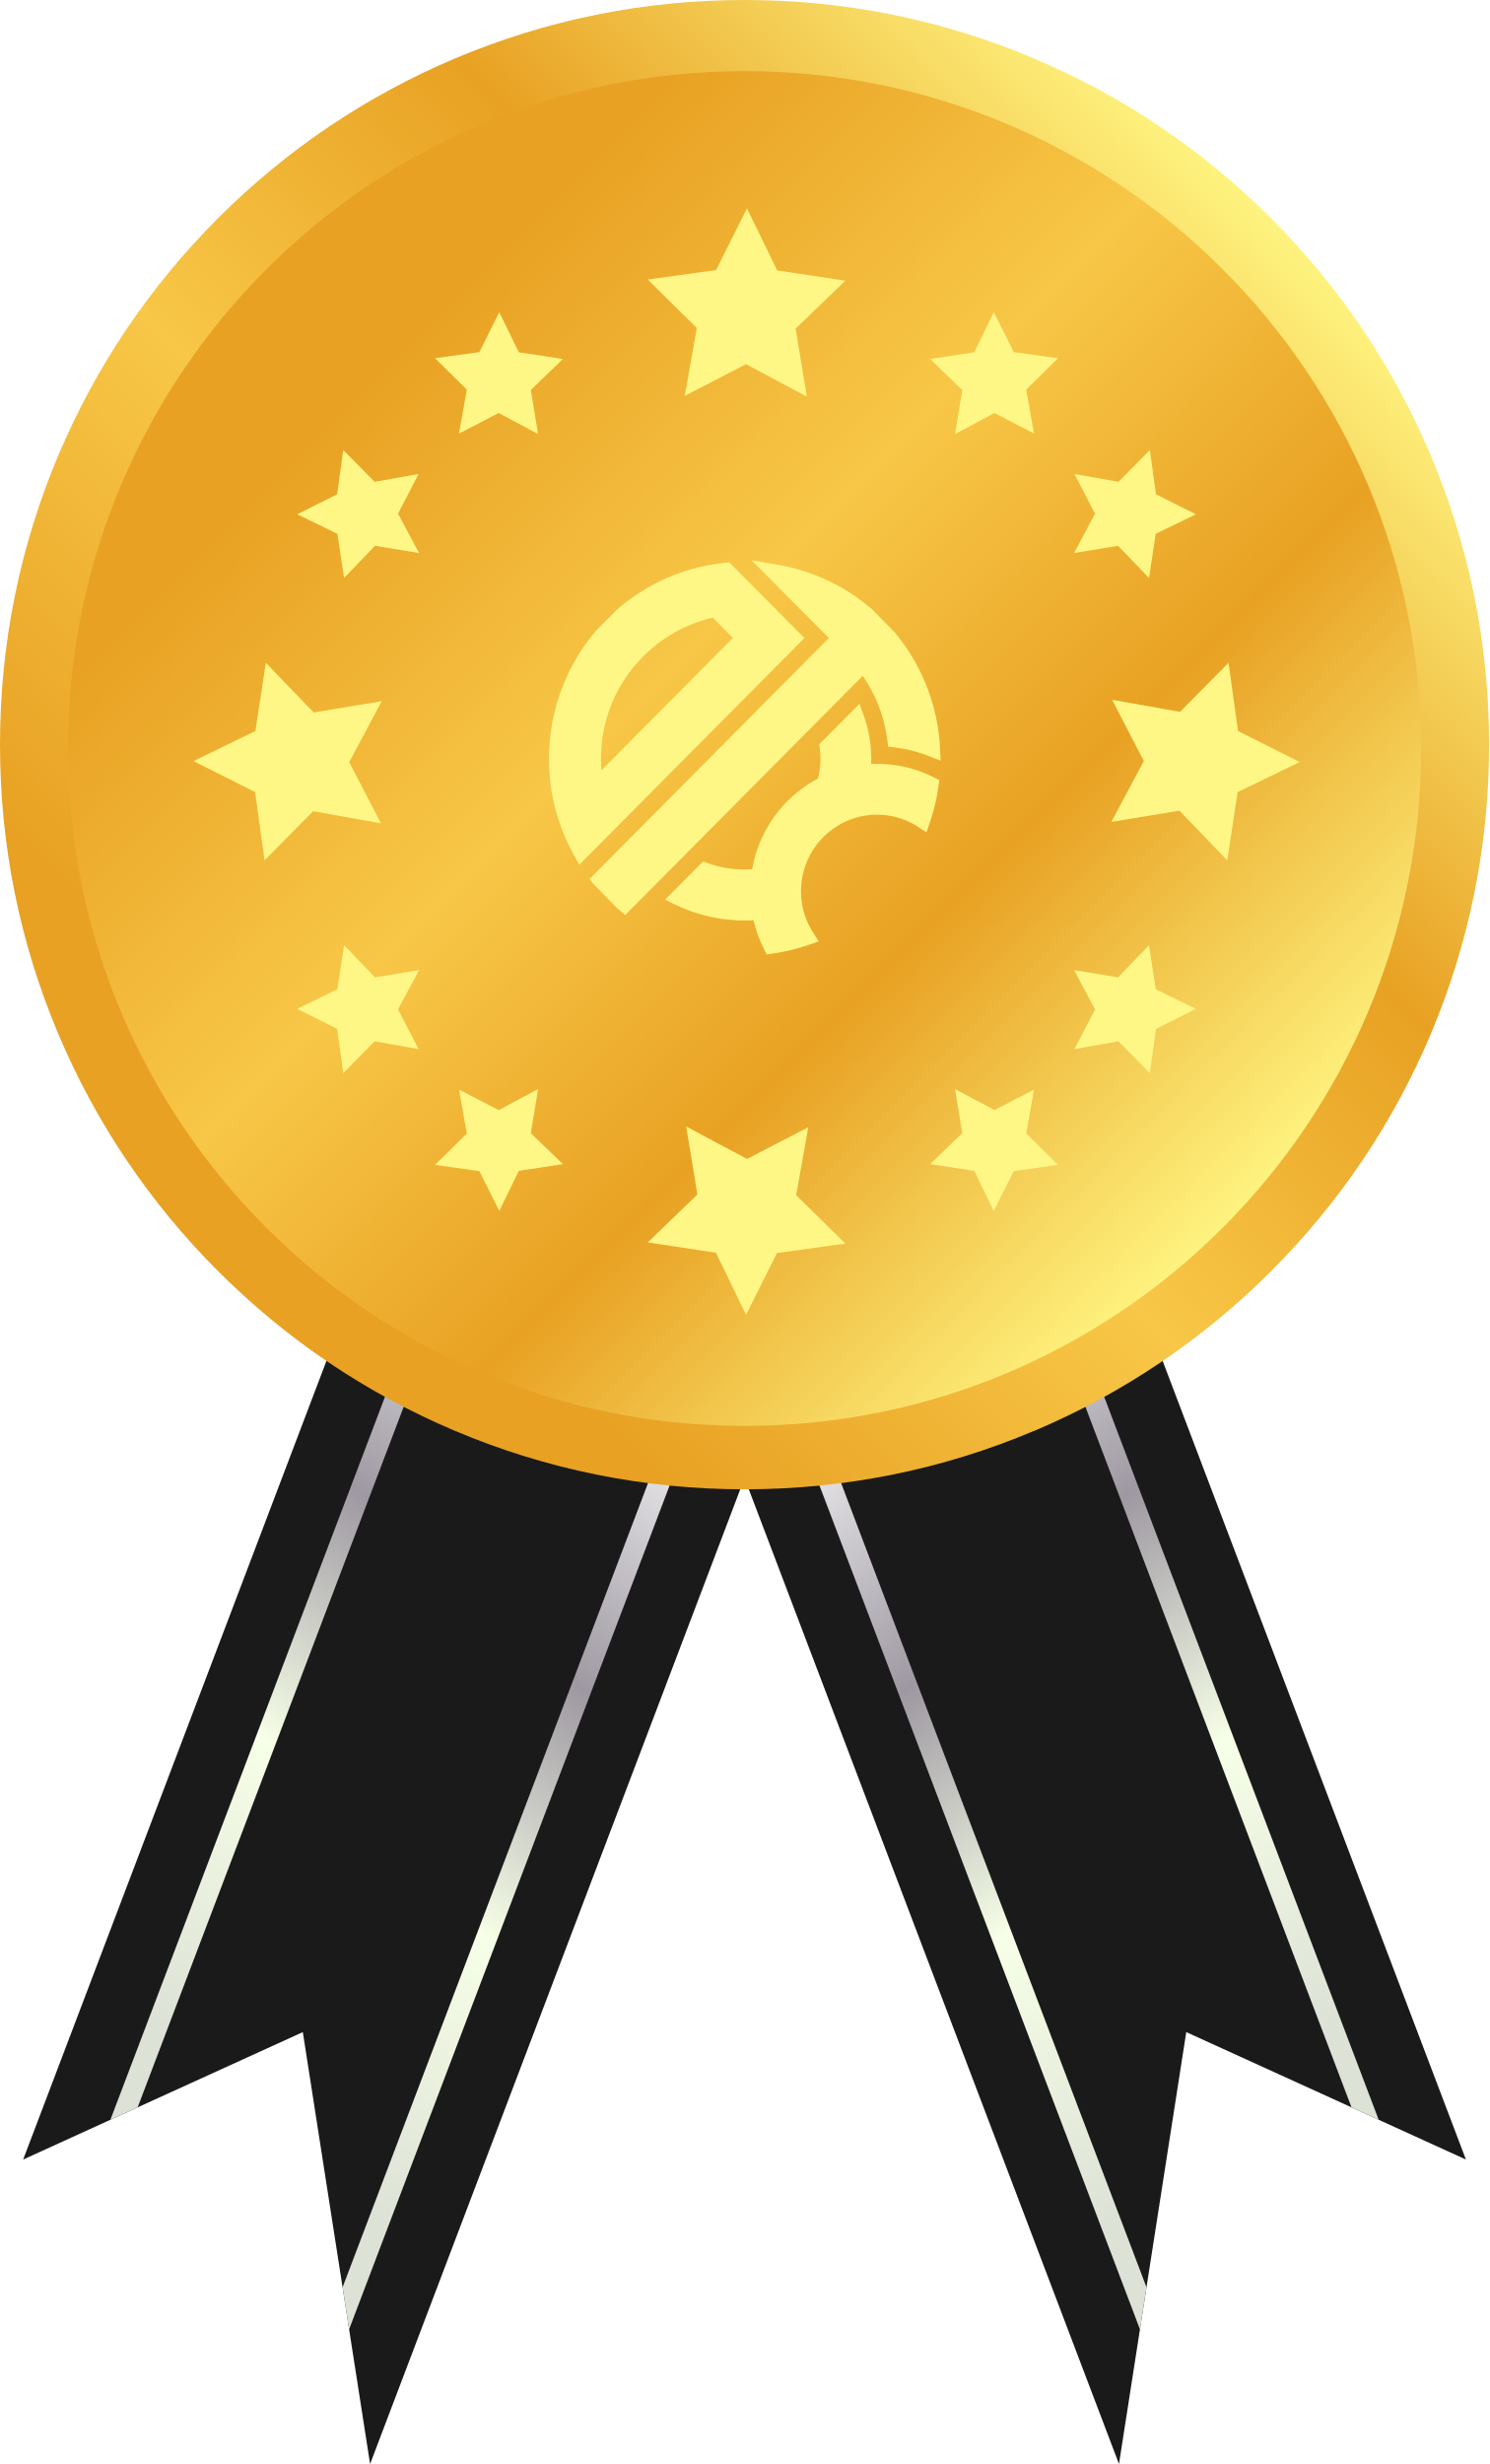
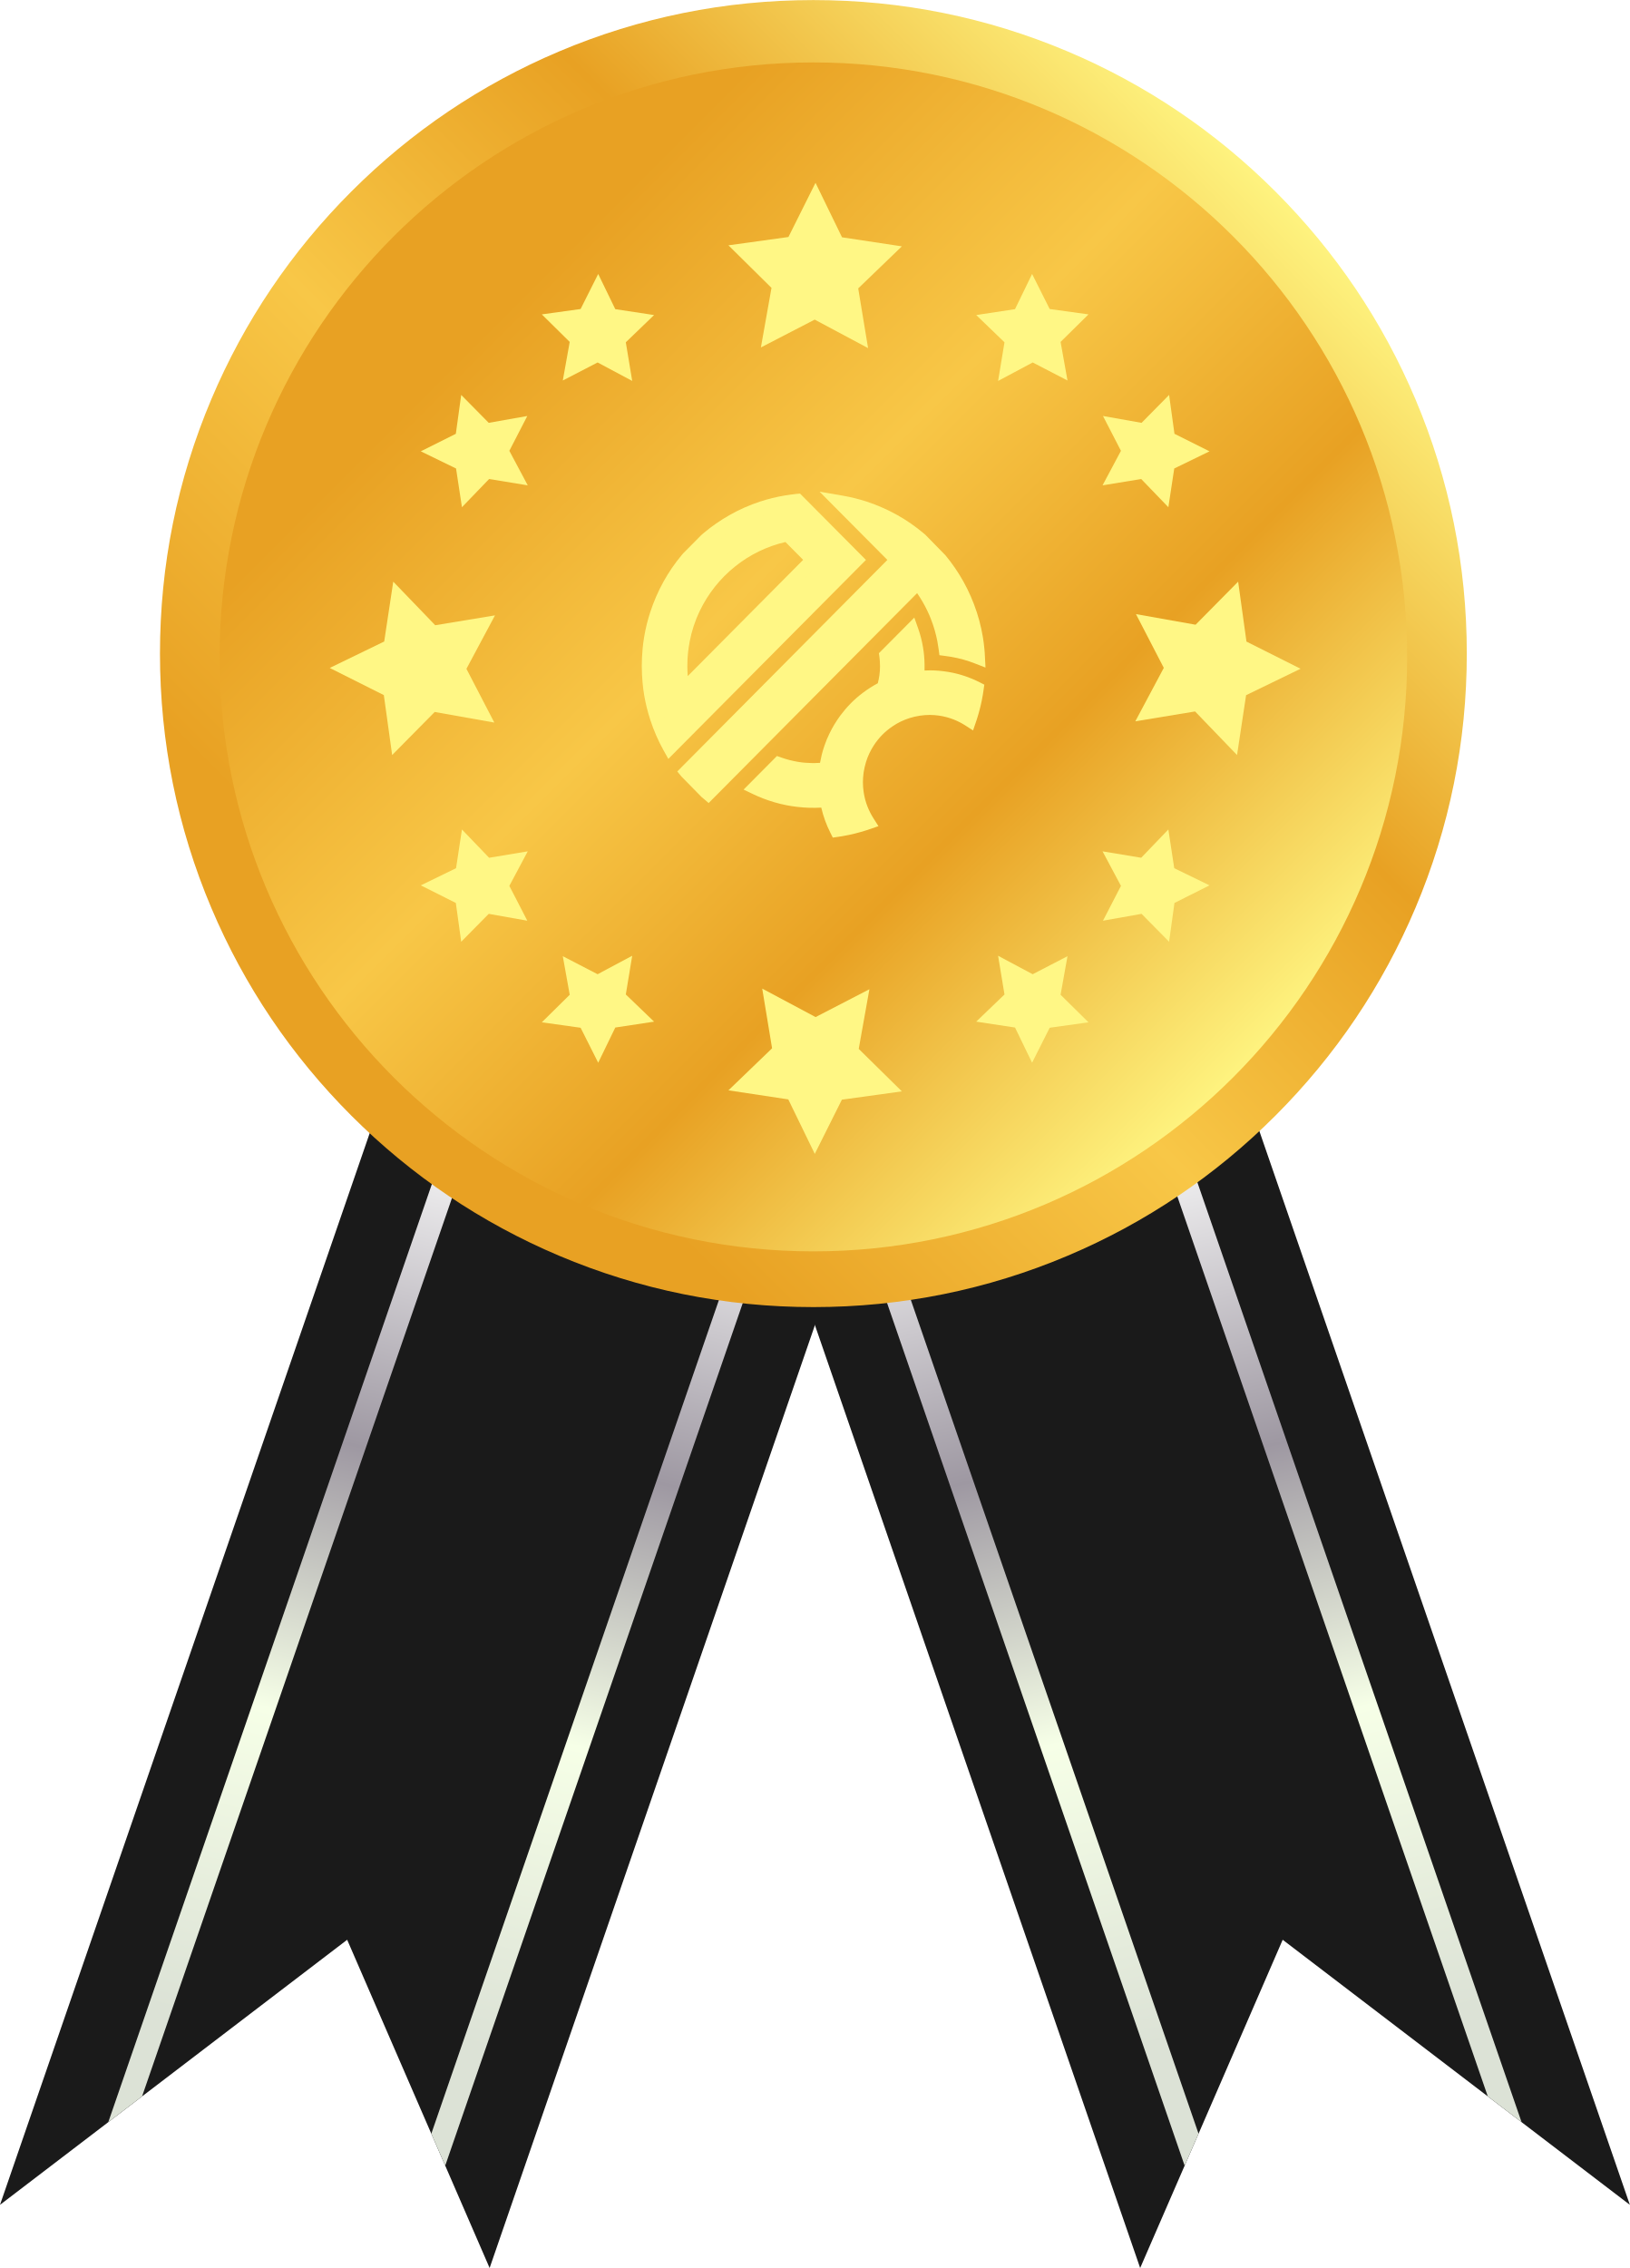
- <svg xmlns="http://www.w3.org/2000/svg" xmlns:xlink="http://www.w3.org/1999/xlink" id="Layer_2" data-name="Layer 2" viewBox="0 0 177.52 293.7">
+ <svg xmlns="http://www.w3.org/2000/svg" xmlns:xlink="http://www.w3.org/1999/xlink" id="Layer_2" data-name="Layer 2" viewBox="0 0 221.4 308.04">
  <defs>
    <style>
      .cls-1 {
        fill: url(#linear-gradient);
      }

      .cls-1, .cls-2, .cls-3, .cls-4, .cls-5, .cls-6, .cls-7, .cls-8 {
        stroke-width: 0px;
      }

      .cls-2 {
        fill: #1a1a1a;
      }

      .cls-3 {
        fill: #fff785;
      }

      .cls-4 {
        fill: url(#linear-gradient-4);
      }

      .cls-5 {
        fill: url(#linear-gradient-2);
      }

      .cls-6 {
        fill: url(#linear-gradient-3);
      }

      .cls-7 {
        fill: url(#linear-gradient-5);
      }

      .cls-8 {
        fill: url(#linear-gradient-6);
      }
    </style>
-     <linearGradient id="linear-gradient" x1="81.93" y1="252.63" x2="81.93" y2="136.8" gradientTransform="translate(-52.14 94.5) rotate(-30)" gradientUnits="userSpaceOnUse">
+     <linearGradient id="linear-gradient" x1="40.7" y1="345.13" x2="40.7" y2="197.67" gradientTransform="translate(45.81 -39.32) rotate(13.31) scale(1.32 .94)" gradientUnits="userSpaceOnUse">
      <stop offset=".11" stop-color="#dce2d6" />
      <stop offset=".42" stop-color="#f6ffe7" />
      <stop offset=".69" stop-color="#9e98a2" />
      <stop offset="1" stop-color="#f7f7f7" />
    </linearGradient>
-     <linearGradient id="linear-gradient-2" x1="116.72" y1="245.23" x2="116.72" y2="129.92" xlink:href="#linear-gradient" />
-     <linearGradient id="linear-gradient-3" x1="411.91" y1="443.14" x2="411.91" y2="327.31" gradientTransform="translate(610.69 94.5) rotate(-150) scale(1 -1)" xlink:href="#linear-gradient" />
-     <linearGradient id="linear-gradient-4" x1="446.7" y1="435.74" x2="446.7" y2="320.43" gradientTransform="translate(610.69 94.5) rotate(-150) scale(1 -1)" xlink:href="#linear-gradient" />
-     <linearGradient id="linear-gradient-5" x1="452.21" y1="43.69" x2="326.68" y2="-81.84" gradientTransform="translate(69.69 -300.69) rotate(90)" gradientUnits="userSpaceOnUse">
+     <linearGradient id="linear-gradient-2" x1="73.17" y1="340.05" x2="73.17" y2="192.95" xlink:href="#linear-gradient" />
+     <linearGradient id="linear-gradient-3" x1="-84.34" y1="386.48" x2="-84.34" y2="239.02" gradientTransform="translate(5.97 -39.32) rotate(166.69) scale(1.32 -.94)" xlink:href="#linear-gradient" />
+     <linearGradient id="linear-gradient-4" x1="-51.87" y1="381.4" x2="-51.87" y2="234.3" gradientTransform="translate(5.97 -39.32) rotate(166.69) scale(1.32 -.94)" xlink:href="#linear-gradient" />
+     <linearGradient id="linear-gradient-5" x1="473.95" y1="43.69" x2="348.42" y2="-81.84" gradientTransform="translate(91.42 -322.42) rotate(90)" gradientUnits="userSpaceOnUse">
      <stop offset=".11" stop-color="#e8a123" />
      <stop offset=".42" stop-color="#f8c747" />
      <stop offset=".69" stop-color="#e8a123" />
      <stop offset="1" stop-color="#fef37f" />
    </linearGradient>
-     <linearGradient id="linear-gradient-6" x1="145.82" y1="146.29" x2="31.7" y2="32.16" gradientUnits="userSpaceOnUse">
+     <linearGradient id="linear-gradient-6" x1="167.56" y1="146.29" x2="53.43" y2="32.16" gradientUnits="userSpaceOnUse">
      <stop offset="0" stop-color="#fef37f" />
      <stop offset=".31" stop-color="#e8a123" />
      <stop offset=".58" stop-color="#f8c747" />
      <stop offset=".89" stop-color="#e8a123" />
    </linearGradient>
  </defs>
  <g id="gold">
    <g>
      <g>
        <g>
-           <polygon class="cls-2" points="126.28 129.77 174.76 257.41 164.36 252.67 161.12 251.19 141.42 242.22 136.68 272.64 135.9 277.65 133.4 293.7 84.92 166.07 126.28 129.77" />
-           <polygon class="cls-1" points="96.44 166.68 136.68 272.64 135.9 277.65 94.42 168.45 96.44 166.68" />
-           <polygon class="cls-5" points="122.89 143.47 164.36 252.67 161.12 251.19 120.87 145.24 122.89 143.47" />
-           <polygon class="cls-2" points="51.24 129.77 2.76 257.41 13.16 252.67 16.41 251.19 36.1 242.22 40.84 272.64 41.62 277.65 44.12 293.7 92.6 166.07 51.24 129.77" />
-           <polygon class="cls-6" points="81.09 166.68 40.84 272.64 41.62 277.65 83.1 168.45 81.09 166.68" />
-           <polygon class="cls-4" points="54.64 143.47 13.16 252.67 16.41 251.19 56.65 145.24 54.64 143.47" />
-         </g>
-         <path class="cls-7" d="M123.31,170.55c10.57-4.47,20.06-10.87,28.21-19.02,8.15-8.15,14.55-17.64,19.02-28.21,4.63-10.94,6.98-22.57,6.98-34.55s-2.35-23.61-6.98-34.55c-4.47-10.57-10.87-20.06-19.02-28.21-8.15-8.15-17.64-14.55-28.21-19.02C112.37,2.35,100.74,0,88.76,0s-23.61,2.35-34.55,6.98c-10.57,4.47-20.06,10.87-28.21,19.02-8.15,8.15-14.55,17.64-19.02,28.21C2.35,65.15,0,76.78,0,88.76s2.35,23.61,6.98,34.55c4.47,10.57,10.87,20.06,19.02,28.21,8.15,8.15,17.64,14.55,28.21,19.02,10.94,4.63,22.57,6.98,34.55,6.98s23.61-2.35,34.55-6.98Z" />
-         <ellipse class="cls-8" cx="88.76" cy="89.22" rx="80.66" ry="80.74" />
-         <g>
-           <g>
-             <polygon class="cls-3" points="92.65 32.23 100.78 33.46 94.85 39.17 96.19 47.28 88.94 43.41 81.63 47.19 83.07 39.1 77.22 33.32 85.37 32.19 89.05 24.83 92.65 32.23" />
-             <polygon class="cls-3" points="61.85 41.99 67.11 42.79 63.28 46.49 64.15 51.74 59.45 49.23 54.72 51.68 55.65 46.44 51.86 42.7 57.14 41.97 59.52 37.21 61.85 41.99" />
-             <polygon class="cls-3" points="116.15 41.99 110.88 42.79 114.72 46.49 113.85 51.74 118.55 49.23 123.27 51.68 122.34 46.44 126.13 42.7 120.86 41.97 118.47 37.21 116.15 41.99" />
-           </g>
-           <g>
-             <polygon class="cls-3" points="85.35 149.32 77.22 148.09 83.14 142.38 81.8 134.27 89.06 138.14 96.36 134.36 94.92 142.46 100.78 148.23 92.63 149.36 88.94 156.72 85.35 149.32" />
-             <polygon class="cls-3" points="116.15 139.56 110.88 138.76 114.72 135.07 113.85 129.81 118.55 132.32 123.27 129.87 122.34 135.11 126.13 138.85 120.86 139.59 118.47 144.34 116.15 139.56" />
-             <polygon class="cls-3" points="61.85 139.56 67.11 138.76 63.28 135.07 64.15 129.81 59.45 132.32 54.72 129.87 55.65 135.11 51.86 138.85 57.14 139.59 59.52 144.34 61.85 139.56" />
-           </g>
+           <polygon class="cls-2" points="119.74 153.78 66.51 308.04 60.48 294.14 58.59 289.8 47.16 263.46 19.3 284.73 14.71 288.23 0 299.46 53.22 145.21 119.74 153.78" />
+           <polygon class="cls-1" points="63.48 156.68 19.3 284.73 14.71 288.23 60.24 156.26 63.48 156.68" />
+           <polygon class="cls-5" points="106.01 162.16 60.48 294.14 58.59 289.8 102.77 161.75 106.01 162.16" />
        </g>
        <g>
-           <g>
-             <polygon class="cls-3" points="147.54 94.42 146.31 102.55 140.6 96.63 132.49 97.97 136.36 90.71 132.58 83.41 140.68 84.85 146.46 79 147.59 87.14 154.94 90.83 147.54 94.42" />
-             <polygon class="cls-3" points="137.78 63.63 136.98 68.89 133.29 65.06 128.04 65.92 130.54 61.23 128.09 56.5 133.34 57.43 137.08 53.64 137.81 58.92 142.57 61.3 137.78 63.63" />
-             <polygon class="cls-3" points="137.78 117.92 136.98 112.66 133.29 116.5 128.04 115.63 130.54 120.32 128.09 125.05 133.34 124.12 137.08 127.91 137.81 122.64 142.57 120.25 137.78 117.92" />
-           </g>
-           <g>
-             <polygon class="cls-3" points="30.45 87.13 31.69 79 37.39 84.92 45.51 83.58 41.63 90.84 45.42 98.14 37.32 96.7 31.54 102.55 30.41 94.41 23.06 90.72 30.45 87.13" />
-             <polygon class="cls-3" points="40.22 117.92 41.02 112.66 44.71 116.5 49.96 115.63 47.45 120.32 49.9 125.05 44.66 124.12 40.92 127.91 40.19 122.64 35.43 120.25 40.22 117.92" />
-             <polygon class="cls-3" points="40.22 63.63 41.02 68.89 44.71 65.06 49.96 65.92 47.45 61.23 49.9 56.5 44.66 57.43 40.92 53.64 40.19 58.92 35.43 61.3 40.22 63.63" />
-           </g>
+           <polygon class="cls-2" points="101.66 153.78 154.88 308.04 160.92 294.14 162.81 289.8 174.24 263.46 202.1 284.73 206.69 288.23 221.4 299.46 168.17 145.21 101.66 153.78" />
+           <polygon class="cls-6" points="157.92 156.68 202.1 284.73 206.69 288.23 161.16 156.26 157.92 156.68" />
+           <polygon class="cls-4" points="115.39 162.16 160.92 294.14 162.81 289.8 118.62 161.75 115.39 162.16" />
        </g>
      </g>
      <g>
-         <path class="cls-3" d="M88.78,70.29l-2.19-2.2c-.52.05-1.04.12-1.55.21-1.09.18-2.15.45-3.18.79-1.39.46-2.72,1.05-3.98,1.76-1.2.68-2.34,1.47-3.39,2.35-.07.06-.15.12-.22.18h-.01s-2.44,2.47-2.44,2.47h0c-.06.08-.12.16-.18.23-.88,1.06-1.66,2.2-2.34,3.41-.7,1.26-1.29,2.6-1.74,4.01-.34,1.04-.6,2.11-.78,3.2-.09.51-.16,1.04-.21,1.56-.07.72-.11,1.46-.11,2.2s.04,1.48.11,2.2c.05.53.12,1.05.21,1.56.18,1.1.45,2.17.78,3.2.45,1.4,1.04,2.74,1.74,4.01l3.1-3.12,2.08-2.09,1.02-1.02,1.85-1.86,1.49-1.5,1.37-1.38,2.86-2.88,2.86-2.88,2.86-2.88,1.37-1.38,1.49-1.5,1.84-1.86,1.02-1.02-5.72-5.76ZM88.56,76.27l-2.65,2.66-2.86,2.88-2.86,2.88-2.86,2.88-2.65,2.66-.21.22-2.86,2.88-.64.64c-.1-.5-.17-1-.23-1.51-.07-.66-.11-1.33-.11-2.01s.04-1.35.11-2.01c.06-.51.13-1.01.23-1.51.29-1.52.78-2.97,1.42-4.33.6-1.27,1.34-2.46,2.21-3.54.84-1.06,1.8-2.03,2.86-2.88,1.08-.87,2.26-1.62,3.52-2.22,1.35-.65,2.79-1.13,4.3-1.43l3.5,3.52-.22.22Z" />
-         <path class="cls-3" d="M69.06,103.08l-.65-1.16c-.74-1.33-1.35-2.74-1.82-4.19-.35-1.08-.63-2.21-.82-3.34-.09-.54-.16-1.09-.21-1.64-.07-.76-.11-1.54-.11-2.3s.04-1.53.11-2.3c.05-.55.12-1.09.21-1.63.19-1.13.46-2.25.82-3.35.47-1.45,1.08-2.85,1.82-4.19.7-1.26,1.52-2.46,2.44-3.56.06-.07.13-.16.2-.24l2.49-2.51c.14-.12.22-.2.3-.26,1.09-.92,2.28-1.74,3.53-2.45,1.32-.75,2.72-1.37,4.16-1.84,1.09-.36,2.21-.63,3.33-.82.54-.09,1.08-.16,1.62-.22l.47-.04,8.95,9.01-26.85,27.03ZM86.22,69.13c-.34.04-.68.09-1.01.15-1.02.17-2.04.43-3.04.75-1.31.43-2.59.99-3.8,1.68-1.14.64-2.23,1.4-3.24,2.25-.07.06-.13.11-.2.17l-2.41,2.42s-.07.09-.12.15c-.85,1.03-1.6,2.12-2.24,3.27-.68,1.22-1.24,2.5-1.67,3.83-.32,1-.58,2.03-.75,3.06-.08.49-.15.99-.2,1.49-.07.7-.1,1.41-.1,2.11s.03,1.41.1,2.11c.05.51.11,1,.2,1.5.18,1.04.43,2.07.75,3.06.29.9.64,1.78,1.05,2.64l23.54-23.7-6.87-6.92ZM70.35,96.02l-.36-1.85c-.1-.52-.18-1.05-.24-1.6-.08-.69-.12-1.41-.12-2.12s.04-1.43.12-2.12c.06-.54.14-1.07.24-1.59.31-1.58.81-3.12,1.5-4.57.63-1.33,1.41-2.58,2.33-3.74.89-1.12,1.91-2.15,3.02-3.04,1.14-.92,2.39-1.71,3.71-2.34,1.44-.69,2.97-1.2,4.54-1.51l.52-.1,4.58,4.61-19.84,19.96ZM84.96,73.62c-1.22.28-2.41.7-3.54,1.24-1.18.57-2.3,1.27-3.32,2.1-1,.8-1.91,1.72-2.71,2.72-.82,1.03-1.52,2.16-2.09,3.35-.62,1.3-1.07,2.68-1.34,4.09-.09.47-.16.95-.22,1.43-.07.62-.1,1.26-.1,1.9,0,.46.02.92.05,1.38l15.68-15.79-2.41-2.43Z" />
-         <path class="cls-3" d="M111.07,89.21c-.25-.1-.5-.19-.75-.27-1.13-.38-2.32-.66-3.54-.81-.05-.4-.11-.8-.19-1.19-.21-1.08-.51-2.12-.9-3.13-.16-.41-.33-.81-.52-1.21-.6-1.27-1.34-2.46-2.21-3.54l-2.73,2.75-.15.15h0s-2.71,2.73-2.71,2.73l-.19.19-.22.22-2.45,2.46-.3.3-2.57,2.58-2.86,2.88-2.57,2.58-2.96,2.98-.19.2-2.71,2.73h0l-.15.15-2.74,2.75-2.97,2.99c-.07-.06-.15-.12-.22-.18l-2.46-2.48c-.06-.07-.12-.14-.18-.21l2.85-2.86.13-.13,2.74-2.75.15-.15,2.71-2.73.19-.2,2.96-2.98,2.57-2.58,2.86-2.88,2.57-2.58.3-.3,2.67-2.69.19-.19,2.71-2.73.15-.15,2.73-2.75.13-.13-2.86-2.88-2.86-2.88-1.98-2c1.09.19,2.15.45,3.18.79,1.39.46,2.72,1.05,3.98,1.76,1.2.68,2.34,1.47,3.39,2.35.07.06.14.12.21.17l2.48,2.5c.06.07.12.14.18.21.88,1.06,1.66,2.2,2.34,3.41.7,1.26,1.29,2.6,1.74,4.01.11.35.22.7.31,1.06.19.7.35,1.42.47,2.15h0c.09.52.16,1.03.21,1.56.03.32.06.64.07.96Z" />
-         <path class="cls-3" d="M74.55,109.08l-.99-.84-2.71-2.76-.58-.7,28.54-28.73-9.21-9.27,3.08.53c1.13.19,2.25.47,3.33.82,1.43.47,2.83,1.09,4.16,1.83,1.25.7,2.44,1.53,3.54,2.45l.27.23,2.72,2.78c.92,1.11,1.74,2.31,2.44,3.56.74,1.33,1.35,2.74,1.82,4.18.12.36.23.73.33,1.1.2.73.36,1.49.49,2.24.09.54.16,1.08.21,1.63.03.33.06.66.07,1l.08,1.54-1.44-.56c-.23-.09-.47-.18-.71-.26-1.08-.37-2.21-.62-3.34-.76l-.77-.1-.1-.77c-.05-.38-.11-.76-.18-1.13-.2-1.01-.48-2-.85-2.95-.15-.39-.31-.77-.49-1.14-.4-.85-.88-1.67-1.41-2.44l-28.3,28.49ZM73.02,104.86l1.45,1.46,28.57-28.77.7.88c.91,1.15,1.7,2.41,2.33,3.74.2.41.38.84.55,1.27.41,1.06.73,2.17.95,3.29.03.17.06.33.09.5.77.13,1.53.3,2.28.52-.04-.31-.08-.61-.13-.91-.12-.69-.27-1.38-.45-2.06-.09-.34-.19-.68-.3-1.01-.43-1.32-.99-2.61-1.67-3.82-.64-1.15-1.39-2.25-2.23-3.26l-.15-.18-2.58-2.56c-1.01-.85-2.1-1.6-3.24-2.25-1.09-.61-2.23-1.13-3.4-1.54l5.84,5.88-28.62,28.81Z" />
-         <path class="cls-3" d="M110.89,93.58c-.03.21-.06.43-.1.64-.18,1.1-.45,2.17-.78,3.21-.03.09-.06.19-.09.28-.54-.34-1.11-.64-1.71-.88-.7-.28-1.44-.48-2.21-.59-.47-.07-.96-.11-1.45-.11s-.96.04-1.43.1c-.02,0-.04,0-.05,0-.54.08-1.07.2-1.57.37-.9.29-1.74.7-2.51,1.22-1.13.76-2.1,1.75-2.85,2.89-.5.76-.89,1.6-1.17,2.49h0c-.16.5-.27,1.01-.35,1.54,0,.06-.02.11-.02.17-.06.43-.08.87-.08,1.32,0,.51.04,1.02.11,1.51.11.76.31,1.49.58,2.18.24.62.54,1.21.89,1.76-.12.04-.25.08-.37.12-1.03.34-2.09.6-3.18.79-.18.03-.36.06-.54.08h0c-.62-1.23-1.08-2.57-1.32-3.97,0-.03-.01-.07-.02-.1-.61.06-1.23.09-1.86.09-.67,0-1.34-.04-2-.11-.08,0-.16-.02-.24-.03-.42-.05-.85-.12-1.26-.2-1.05-.21-2.06-.5-3.03-.88-.43-.17-.86-.35-1.27-.55l1.24-1.25.84-.84,1.02-1.02c.77.28,1.58.49,2.41.62.68.11,1.37.18,2.08.19.07,0,.14,0,.21,0s.14,0,.21,0c.52,0,1.04-.04,1.55-.11.07-.61.18-1.21.33-1.79.1-.4.22-.8.35-1.18.17-.5.38-.99.61-1.47.39-.81.85-1.58,1.38-2.3.81-1.1,1.77-2.07,2.85-2.89.72-.54,1.49-1.02,2.3-1.42.17-.53.29-1.09.37-1.66.06-.45.09-.91.09-1.38s-.03-.93-.09-1.38l.2-.2,1.3-1.3,1.84-1.86c.27.76.47,1.55.61,2.36.12.7.18,1.42.19,2.16,0,.07,0,.14,0,.22s0,.14,0,.21c0,.51-.04,1.01-.1,1.5.58-.07,1.17-.11,1.77-.11.05,0,.1,0,.15,0,.73,0,1.45.07,2.15.19.05,0,.11.02.16.03,1.38.24,2.68.69,3.89,1.3Z" />
-         <path class="cls-3" d="M91.41,113.79l-.32-.64c-.56-1.1-.98-2.26-1.26-3.46-1.07.06-2.13.03-3.16-.09l-.26-.03c-.44-.05-.88-.12-1.32-.21-1.09-.21-2.16-.53-3.2-.93-.46-.18-.9-.37-1.34-.58l-1.27-.61,4.53-4.56.6.21c.72.26,1.48.45,2.23.58.64.11,1.29.16,1.93.17h.2s.17,0,.17,0c.24,0,.48-.01.72-.03.07-.38.15-.75.24-1.12.11-.43.23-.85.38-1.26.18-.53.4-1.06.65-1.57.41-.86.91-1.68,1.47-2.45.87-1.17,1.89-2.22,3.05-3.09.65-.49,1.34-.94,2.06-1.32.09-.36.17-.73.22-1.1.06-.4.08-.82.08-1.25s-.03-.84-.08-1.24l-.07-.49,4.81-4.84.53,1.5c.29.82.51,1.67.65,2.53.13.76.2,1.53.21,2.31v.23s0,.25,0,.25c0,.12,0,.25,0,.37.23-.01.45-.02.68-.02h.18c.75,0,1.53.08,2.29.2.05,0,.12.02.19.03,1.43.25,2.83.72,4.15,1.39l.63.32-.1.7c-.03.22-.06.45-.1.67-.19,1.14-.47,2.27-.82,3.35l-.51,1.5-1.07-.69c-.48-.31-1-.57-1.54-.79-.64-.25-1.31-.43-1.98-.53-.84-.13-1.74-.13-2.6,0-.53.08-1,.19-1.47.34-.8.26-1.56.62-2.26,1.1-1.03.69-1.89,1.56-2.57,2.61-.45.7-.81,1.45-1.05,2.24-.14.46-.25.93-.32,1.39l-.02.15c-.05.4-.08.8-.08,1.2,0,.45.03.91.1,1.36.1.67.27,1.33.52,1.96.22.55.49,1.09.81,1.59l.68,1.07-1.58.54c-1.08.35-2.2.63-3.33.82-.19.03-.38.06-.57.09l-.71.1ZM91.48,107.54l.15.93c.19,1.12.51,2.15.93,3.12.69-.12,1.37-.28,2.04-.47-.13-.27-.25-.54-.36-.82-.3-.77-.51-1.58-.63-2.4-.08-.54-.12-1.1-.12-1.65,0-.49.03-.98.09-1.45l.03-.2c.08-.55.21-1.12.38-1.68.3-.97.74-1.89,1.29-2.74.83-1.27,1.88-2.34,3.13-3.18.86-.58,1.79-1.03,2.77-1.34.56-.18,1.15-.32,1.73-.4h.12c.93-.15,2.09-.16,3.11,0,.82.12,1.64.34,2.43.65.26.1.51.21.76.33.19-.68.34-1.37.46-2.07-.95-.42-1.94-.72-2.96-.9l-.13-.02c-.67-.11-1.35-.17-2.02-.18h-.14c-.54,0-1.1.03-1.64.1l-1.27.16.15-1.27c.06-.46.09-.93.09-1.4v-.2s0-.18,0-.18c0-.69-.07-1.37-.18-2.03-.03-.21-.07-.41-.12-.61l-1.79,1.8c.03.33.05.67.05,1.02,0,.51-.03,1.03-.1,1.52-.08.62-.22,1.23-.41,1.82l-.13.41-.39.19c-.75.37-1.47.81-2.14,1.32-1.01.76-1.9,1.67-2.65,2.69-.49.67-.92,1.39-1.28,2.13-.21.44-.4.9-.56,1.36-.13.36-.24.73-.33,1.1-.14.54-.24,1.1-.31,1.66l-.09.77-.77.1c-.55.07-1.11.11-1.67.12-.11,0-.31,0-.48,0-.72,0-1.47-.08-2.21-.2-.67-.11-1.33-.26-1.97-.46l-1.62,1.63c.89.34,1.82.6,2.75.79.39.08.79.14,1.19.19l.22.03c1.2.13,2.43.14,3.65.02l.94-.09Z" />
+         <path class="cls-7" d="M145.04,170.55c10.57-4.47,20.06-10.87,28.21-19.02,8.15-8.15,14.55-17.64,19.02-28.21,4.63-10.94,6.98-22.57,6.98-34.55s-2.35-23.61-6.98-34.55c-4.47-10.57-10.87-20.06-19.02-28.21-8.15-8.15-17.64-14.55-28.21-19.02-10.94-4.63-22.57-6.98-34.55-6.98s-23.61,2.35-34.55,6.98c-10.57,4.47-20.06,10.87-28.21,19.02-8.15,8.15-14.55,17.64-19.02,28.21-4.63,10.94-6.98,22.57-6.98,34.55s2.35,23.61,6.98,34.55c4.47,10.57,10.87,20.06,19.02,28.21,8.15,8.15,17.64,14.55,28.21,19.02,10.94,4.63,22.57,6.98,34.55,6.98s23.61-2.35,34.55-6.98Z" />
+         <ellipse class="cls-8" cx="110.49" cy="89.22" rx="80.66" ry="80.74" />
+         <g>
+           <polygon class="cls-3" points="114.38 32.23 122.51 33.46 116.58 39.17 117.92 47.28 110.67 43.41 103.36 47.19 104.8 39.1 98.95 33.32 107.1 32.19 110.78 24.83 114.38 32.23" />
+           <polygon class="cls-3" points="83.58 41.99 88.85 42.79 85.01 46.49 85.88 51.74 81.18 49.23 76.45 51.68 77.39 46.44 73.6 42.7 78.87 41.97 81.26 37.21 83.58 41.99" />
+           <polygon class="cls-3" points="137.88 41.99 132.61 42.79 136.45 46.49 135.58 51.74 140.28 49.23 145.01 51.68 144.07 46.44 147.86 42.7 142.59 41.97 140.2 37.21 137.88 41.99" />
+           <polygon class="cls-3" points="107.08 149.32 98.95 148.09 104.88 142.38 103.54 134.27 110.79 138.14 118.1 134.36 116.65 142.46 122.51 148.23 114.36 149.36 110.68 156.72 107.08 149.32" />
+           <polygon class="cls-3" points="137.88 139.56 132.61 138.76 136.45 135.07 135.58 129.81 140.28 132.32 145.01 129.87 144.07 135.11 147.86 138.85 142.59 139.59 140.2 144.34 137.88 139.56" />
+           <polygon class="cls-3" points="83.58 139.56 88.85 138.76 85.01 135.07 85.88 129.81 81.18 132.32 76.45 129.87 77.39 135.11 73.6 138.85 78.87 139.59 81.26 144.34 83.58 139.56" />
+         </g>
+         <g>
+           <polygon class="cls-3" points="169.27 94.42 168.04 102.55 162.34 96.63 154.22 97.97 158.09 90.71 154.31 83.41 162.41 84.85 168.19 79 169.32 87.14 176.67 90.83 169.27 94.42" />
+           <polygon class="cls-3" points="159.51 63.63 158.71 68.89 155.02 65.06 149.77 65.92 152.27 61.23 149.83 56.5 155.07 57.43 158.81 53.64 159.54 58.92 164.3 61.3 159.51 63.63" />
+           <polygon class="cls-3" points="159.51 117.92 158.71 112.66 155.02 116.5 149.77 115.63 152.27 120.32 149.83 125.05 155.07 124.12 158.81 127.91 159.54 122.64 164.3 120.25 159.51 117.92" />
+           <polygon class="cls-3" points="52.19 87.13 53.42 79 59.12 84.92 67.24 83.58 63.36 90.84 67.15 98.14 59.05 96.7 53.27 102.55 52.14 94.41 44.79 90.72 52.19 87.13" />
+           <polygon class="cls-3" points="61.95 117.92 62.75 112.66 66.44 116.5 71.69 115.63 69.19 120.32 71.63 125.05 66.39 124.12 62.65 127.91 61.92 122.64 57.16 120.25 61.95 117.92" />
+           <polygon class="cls-3" points="61.95 63.63 62.75 68.89 66.44 65.06 71.69 65.92 69.19 61.23 71.63 56.5 66.39 57.43 62.65 53.64 61.92 58.92 57.16 61.3 61.95 63.63" />
+         </g>
+         <g>
+           <path class="cls-3" d="M110.51,70.29l-2.19-2.2c-.52.05-1.04.12-1.55.21-1.09.18-2.15.45-3.18.79-1.39.46-2.72,1.05-3.98,1.76-1.2.68-2.34,1.47-3.39,2.35-.07.06-.15.12-.22.18h-.01s-2.44,2.47-2.44,2.47h0c-.06.08-.12.16-.18.23-.88,1.06-1.66,2.2-2.34,3.41-.7,1.26-1.29,2.6-1.74,4.01-.34,1.04-.6,2.11-.78,3.2-.09.51-.16,1.04-.21,1.56-.07.72-.11,1.46-.11,2.2s.04,1.48.11,2.2c.05.53.12,1.05.21,1.56.18,1.1.45,2.17.78,3.2.45,1.4,1.04,2.74,1.74,4.01l3.1-3.12,2.08-2.09,1.02-1.02,1.85-1.86,1.49-1.5,1.37-1.38,2.86-2.88,2.86-2.88,2.86-2.88,1.37-1.38,1.49-1.5,1.84-1.86,1.02-1.02-5.72-5.76ZM110.3,76.27l-2.65,2.66-2.86,2.88-2.86,2.88-2.86,2.88-2.65,2.66-.21.22-2.86,2.88-.64.64c-.1-.5-.17-1-.23-1.51-.07-.66-.11-1.33-.11-2.01s.04-1.35.11-2.01c.06-.51.13-1.01.23-1.51.29-1.52.78-2.97,1.42-4.33.6-1.27,1.34-2.46,2.21-3.54.84-1.06,1.8-2.03,2.86-2.88,1.08-.87,2.26-1.62,3.52-2.22,1.35-.65,2.79-1.13,4.3-1.43l3.5,3.52-.22.22Z" />
+           <path class="cls-3" d="M90.79,103.08l-.65-1.16c-.74-1.33-1.35-2.74-1.82-4.19-.35-1.08-.63-2.21-.82-3.34-.09-.54-.16-1.09-.21-1.64-.07-.76-.11-1.54-.11-2.3s.04-1.53.11-2.3c.05-.55.12-1.09.21-1.63.19-1.13.46-2.25.82-3.35.47-1.45,1.08-2.85,1.82-4.19.7-1.26,1.52-2.46,2.44-3.56.06-.07.13-.16.2-.24l2.49-2.51c.14-.12.22-.2.3-.26,1.09-.92,2.28-1.74,3.53-2.45,1.32-.75,2.72-1.37,4.16-1.84,1.09-.36,2.21-.63,3.33-.82.54-.09,1.08-.16,1.62-.22l.47-.04,8.95,9.01-26.85,27.03ZM107.95,69.13c-.34.04-.68.09-1.01.15-1.02.17-2.04.43-3.04.75-1.31.43-2.59.99-3.8,1.68-1.14.64-2.23,1.4-3.24,2.25-.07.06-.13.11-.2.17l-2.41,2.42s-.07.09-.12.15c-.85,1.03-1.6,2.12-2.24,3.27-.68,1.22-1.24,2.5-1.67,3.83-.32,1-.58,2.03-.75,3.06-.08.49-.15.99-.2,1.49-.07.7-.1,1.41-.1,2.11s.03,1.41.1,2.11c.05.51.11,1,.2,1.5.18,1.04.43,2.07.75,3.06.29.9.64,1.78,1.05,2.64l23.54-23.7-6.87-6.92ZM92.08,96.02l-.36-1.85c-.1-.52-.18-1.05-.24-1.6-.08-.69-.12-1.41-.12-2.12s.04-1.43.12-2.12c.06-.54.14-1.07.24-1.59.31-1.58.81-3.12,1.5-4.57.63-1.33,1.41-2.58,2.33-3.74.89-1.12,1.91-2.15,3.02-3.04,1.14-.92,2.39-1.71,3.71-2.34,1.44-.69,2.97-1.2,4.54-1.51l.52-.1,4.58,4.61-19.84,19.96ZM106.69,73.62c-1.22.28-2.41.7-3.54,1.24-1.18.57-2.3,1.27-3.32,2.1-1,.8-1.91,1.72-2.71,2.72-.82,1.03-1.52,2.16-2.09,3.35-.62,1.3-1.07,2.68-1.34,4.09-.09.47-.16.95-.22,1.43-.07.62-.1,1.26-.1,1.9,0,.46.02.92.05,1.38l15.68-15.79-2.41-2.43Z" />
+           <path class="cls-3" d="M132.8,89.21c-.25-.1-.5-.19-.75-.27-1.13-.38-2.32-.66-3.54-.81-.05-.4-.11-.8-.19-1.19-.21-1.08-.51-2.12-.9-3.13-.16-.41-.33-.81-.52-1.21-.6-1.27-1.34-2.46-2.21-3.54l-2.73,2.75-.15.15h0s-2.71,2.73-2.71,2.73l-.19.19-.22.22-2.45,2.46-.3.3-2.57,2.58-2.86,2.88-2.57,2.58-2.96,2.98-.19.2-2.71,2.73h0l-.15.15-2.74,2.75-2.97,2.99c-.07-.06-.15-.12-.22-.18l-2.46-2.48c-.06-.07-.12-.14-.18-.21l2.85-2.86.13-.13,2.74-2.75.15-.15,2.71-2.73.19-.2,2.96-2.98,2.57-2.58,2.86-2.88,2.57-2.58.3-.3,2.67-2.69.19-.19,2.71-2.73.15-.15,2.73-2.75.13-.13-2.86-2.88-2.86-2.88-1.98-2c1.09.19,2.15.45,3.18.79,1.39.46,2.72,1.05,3.98,1.76,1.2.68,2.34,1.47,3.39,2.35.07.06.14.12.21.17l2.48,2.5c.06.07.12.14.18.21.88,1.06,1.66,2.2,2.34,3.41.7,1.26,1.29,2.6,1.74,4.01.11.35.22.7.31,1.06.19.7.35,1.42.47,2.15h0c.09.52.16,1.03.21,1.56.03.32.06.64.07.96Z" />
+           <path class="cls-3" d="M96.28,109.08l-.99-.84-2.71-2.76-.58-.7,28.54-28.73-9.21-9.27,3.08.53c1.13.19,2.25.47,3.33.82,1.43.47,2.83,1.09,4.16,1.83,1.25.7,2.44,1.53,3.54,2.45l.27.23,2.72,2.78c.92,1.11,1.74,2.31,2.44,3.56.74,1.33,1.35,2.74,1.82,4.18.12.36.23.73.33,1.1.2.73.36,1.49.49,2.24.09.54.16,1.08.21,1.63.03.33.06.66.07,1l.08,1.54-1.44-.56c-.23-.09-.47-.18-.71-.26-1.08-.37-2.21-.62-3.34-.76l-.77-.1-.1-.77c-.05-.38-.11-.76-.18-1.13-.2-1.01-.48-2-.85-2.95-.15-.39-.31-.77-.49-1.14-.4-.85-.88-1.67-1.41-2.44l-28.3,28.49ZM94.75,104.86l1.45,1.46,28.57-28.77.7.88c.91,1.15,1.7,2.41,2.33,3.74.2.41.38.84.55,1.27.41,1.06.73,2.17.95,3.29.03.17.06.33.09.5.77.13,1.53.3,2.28.52-.04-.31-.08-.61-.13-.91-.12-.69-.27-1.38-.45-2.06-.09-.34-.19-.68-.3-1.01-.43-1.32-.99-2.61-1.67-3.82-.64-1.15-1.39-2.25-2.23-3.26l-.15-.18-2.58-2.56c-1.01-.85-2.1-1.6-3.24-2.25-1.09-.61-2.23-1.13-3.4-1.54l5.84,5.88-28.62,28.81Z" />
+           <path class="cls-3" d="M132.62,93.58c-.03.21-.06.43-.1.64-.18,1.1-.45,2.17-.78,3.21-.03.09-.06.19-.09.28-.54-.34-1.11-.64-1.71-.88-.7-.28-1.44-.48-2.21-.59-.47-.07-.96-.11-1.45-.11s-.96.04-1.43.1c-.02,0-.04,0-.05,0-.54.08-1.07.2-1.57.37-.9.29-1.74.7-2.51,1.22-1.13.76-2.1,1.75-2.85,2.89-.5.76-.89,1.6-1.17,2.49h0c-.16.5-.27,1.01-.35,1.54,0,.06-.02.11-.02.17-.06.43-.08.87-.08,1.32,0,.51.04,1.02.11,1.51.11.76.31,1.49.58,2.18.24.62.54,1.21.89,1.76-.12.04-.25.08-.37.12-1.03.34-2.09.6-3.18.79-.18.03-.36.06-.54.08h0c-.62-1.23-1.08-2.57-1.32-3.97,0-.03-.01-.07-.02-.1-.61.06-1.23.09-1.86.09-.67,0-1.34-.04-2-.11-.08,0-.16-.02-.24-.03-.42-.05-.85-.12-1.26-.2-1.05-.21-2.06-.5-3.03-.88-.43-.17-.86-.35-1.27-.55l1.24-1.25.84-.84,1.02-1.02c.77.28,1.58.49,2.41.62.68.11,1.37.18,2.08.19.07,0,.14,0,.21,0s.14,0,.21,0c.52,0,1.04-.04,1.55-.11.07-.61.18-1.21.33-1.79.1-.4.22-.8.35-1.18.17-.5.38-.99.61-1.47.39-.81.85-1.58,1.38-2.3.81-1.1,1.77-2.07,2.85-2.89.72-.54,1.49-1.02,2.3-1.42.17-.53.29-1.09.37-1.66.06-.45.09-.91.09-1.38s-.03-.93-.09-1.38l.2-.2,1.3-1.3,1.84-1.86c.27.76.47,1.55.61,2.36.12.7.18,1.42.19,2.16,0,.07,0,.14,0,.22s0,.14,0,.21c0,.51-.04,1.01-.1,1.5.58-.07,1.17-.11,1.77-.11.05,0,.1,0,.15,0,.73,0,1.45.07,2.15.19.05,0,.11.02.16.03,1.38.24,2.68.69,3.89,1.3Z" />
+           <path class="cls-3" d="M113.14,113.79l-.32-.64c-.56-1.1-.98-2.26-1.26-3.46-1.07.06-2.13.03-3.16-.09l-.26-.03c-.44-.05-.88-.12-1.32-.21-1.09-.21-2.16-.53-3.2-.93-.46-.18-.9-.37-1.34-.58l-1.27-.61,4.53-4.56.6.21c.72.26,1.48.45,2.23.58.64.11,1.29.16,1.93.17h.2s.17,0,.17,0c.24,0,.48-.01.72-.03.07-.38.15-.75.24-1.12.11-.43.23-.85.38-1.26.18-.53.4-1.06.65-1.57.41-.86.91-1.68,1.47-2.45.87-1.17,1.89-2.22,3.05-3.09.65-.49,1.34-.94,2.06-1.32.09-.36.17-.73.22-1.1.06-.4.08-.82.08-1.25s-.03-.84-.08-1.24l-.07-.49,4.81-4.84.53,1.5c.29.82.51,1.67.65,2.53.13.76.2,1.53.21,2.31v.23s0,.25,0,.25c0,.12,0,.25,0,.37.23-.01.45-.02.68-.02h.18c.75,0,1.53.08,2.29.2.05,0,.12.02.19.03,1.43.25,2.83.72,4.15,1.39l.63.32-.1.7c-.03.22-.06.45-.1.67-.19,1.14-.47,2.27-.82,3.35l-.51,1.5-1.07-.69c-.48-.31-1-.57-1.54-.79-.64-.25-1.31-.43-1.98-.53-.84-.13-1.74-.13-2.6,0-.53.08-1,.19-1.47.34-.8.26-1.56.62-2.26,1.1-1.03.69-1.89,1.56-2.57,2.61-.45.7-.81,1.45-1.05,2.24-.14.46-.25.93-.32,1.39l-.02.15c-.05.4-.08.8-.08,1.2,0,.45.03.91.1,1.36.1.67.27,1.33.52,1.96.22.55.49,1.09.81,1.59l.68,1.07-1.58.54c-1.08.35-2.2.63-3.33.82-.19.03-.38.06-.57.09l-.71.1ZM113.21,107.54l.15.93c.19,1.12.51,2.15.93,3.12.69-.12,1.37-.28,2.04-.47-.13-.27-.25-.54-.36-.82-.3-.77-.51-1.58-.63-2.4-.08-.54-.12-1.1-.12-1.65,0-.49.03-.98.09-1.45l.03-.2c.08-.55.21-1.12.38-1.68.3-.97.74-1.89,1.29-2.74.83-1.27,1.88-2.34,3.13-3.18.86-.58,1.79-1.03,2.77-1.34.56-.18,1.15-.32,1.73-.4h.12c.93-.15,2.09-.16,3.11,0,.82.12,1.64.34,2.43.65.26.1.51.21.76.33.19-.68.34-1.37.46-2.07-.95-.42-1.94-.72-2.96-.9l-.13-.02c-.67-.11-1.35-.17-2.02-.18h-.14c-.54,0-1.1.03-1.64.1l-1.27.16.15-1.27c.06-.46.09-.93.09-1.4v-.2s0-.18,0-.18c0-.69-.07-1.37-.18-2.03-.03-.21-.07-.41-.12-.61l-1.79,1.8c.03.33.05.67.05,1.02,0,.51-.03,1.03-.1,1.52-.08.62-.22,1.23-.41,1.82l-.13.41-.39.19c-.75.37-1.47.81-2.14,1.32-1.01.76-1.9,1.67-2.65,2.69-.49.67-.92,1.39-1.28,2.13-.21.44-.4.9-.56,1.36-.13.36-.24.73-.33,1.1-.14.54-.24,1.1-.31,1.66l-.09.77-.77.1c-.55.07-1.11.11-1.67.12-.11,0-.31,0-.48,0-.72,0-1.47-.08-2.21-.2-.67-.11-1.33-.26-1.97-.46l-1.62,1.63c.89.34,1.82.6,2.75.79.39.08.79.14,1.19.19l.22.03c1.2.13,2.43.14,3.65.02l.94-.09Z" />
+         </g>
      </g>
    </g>
  </g>
</svg>
